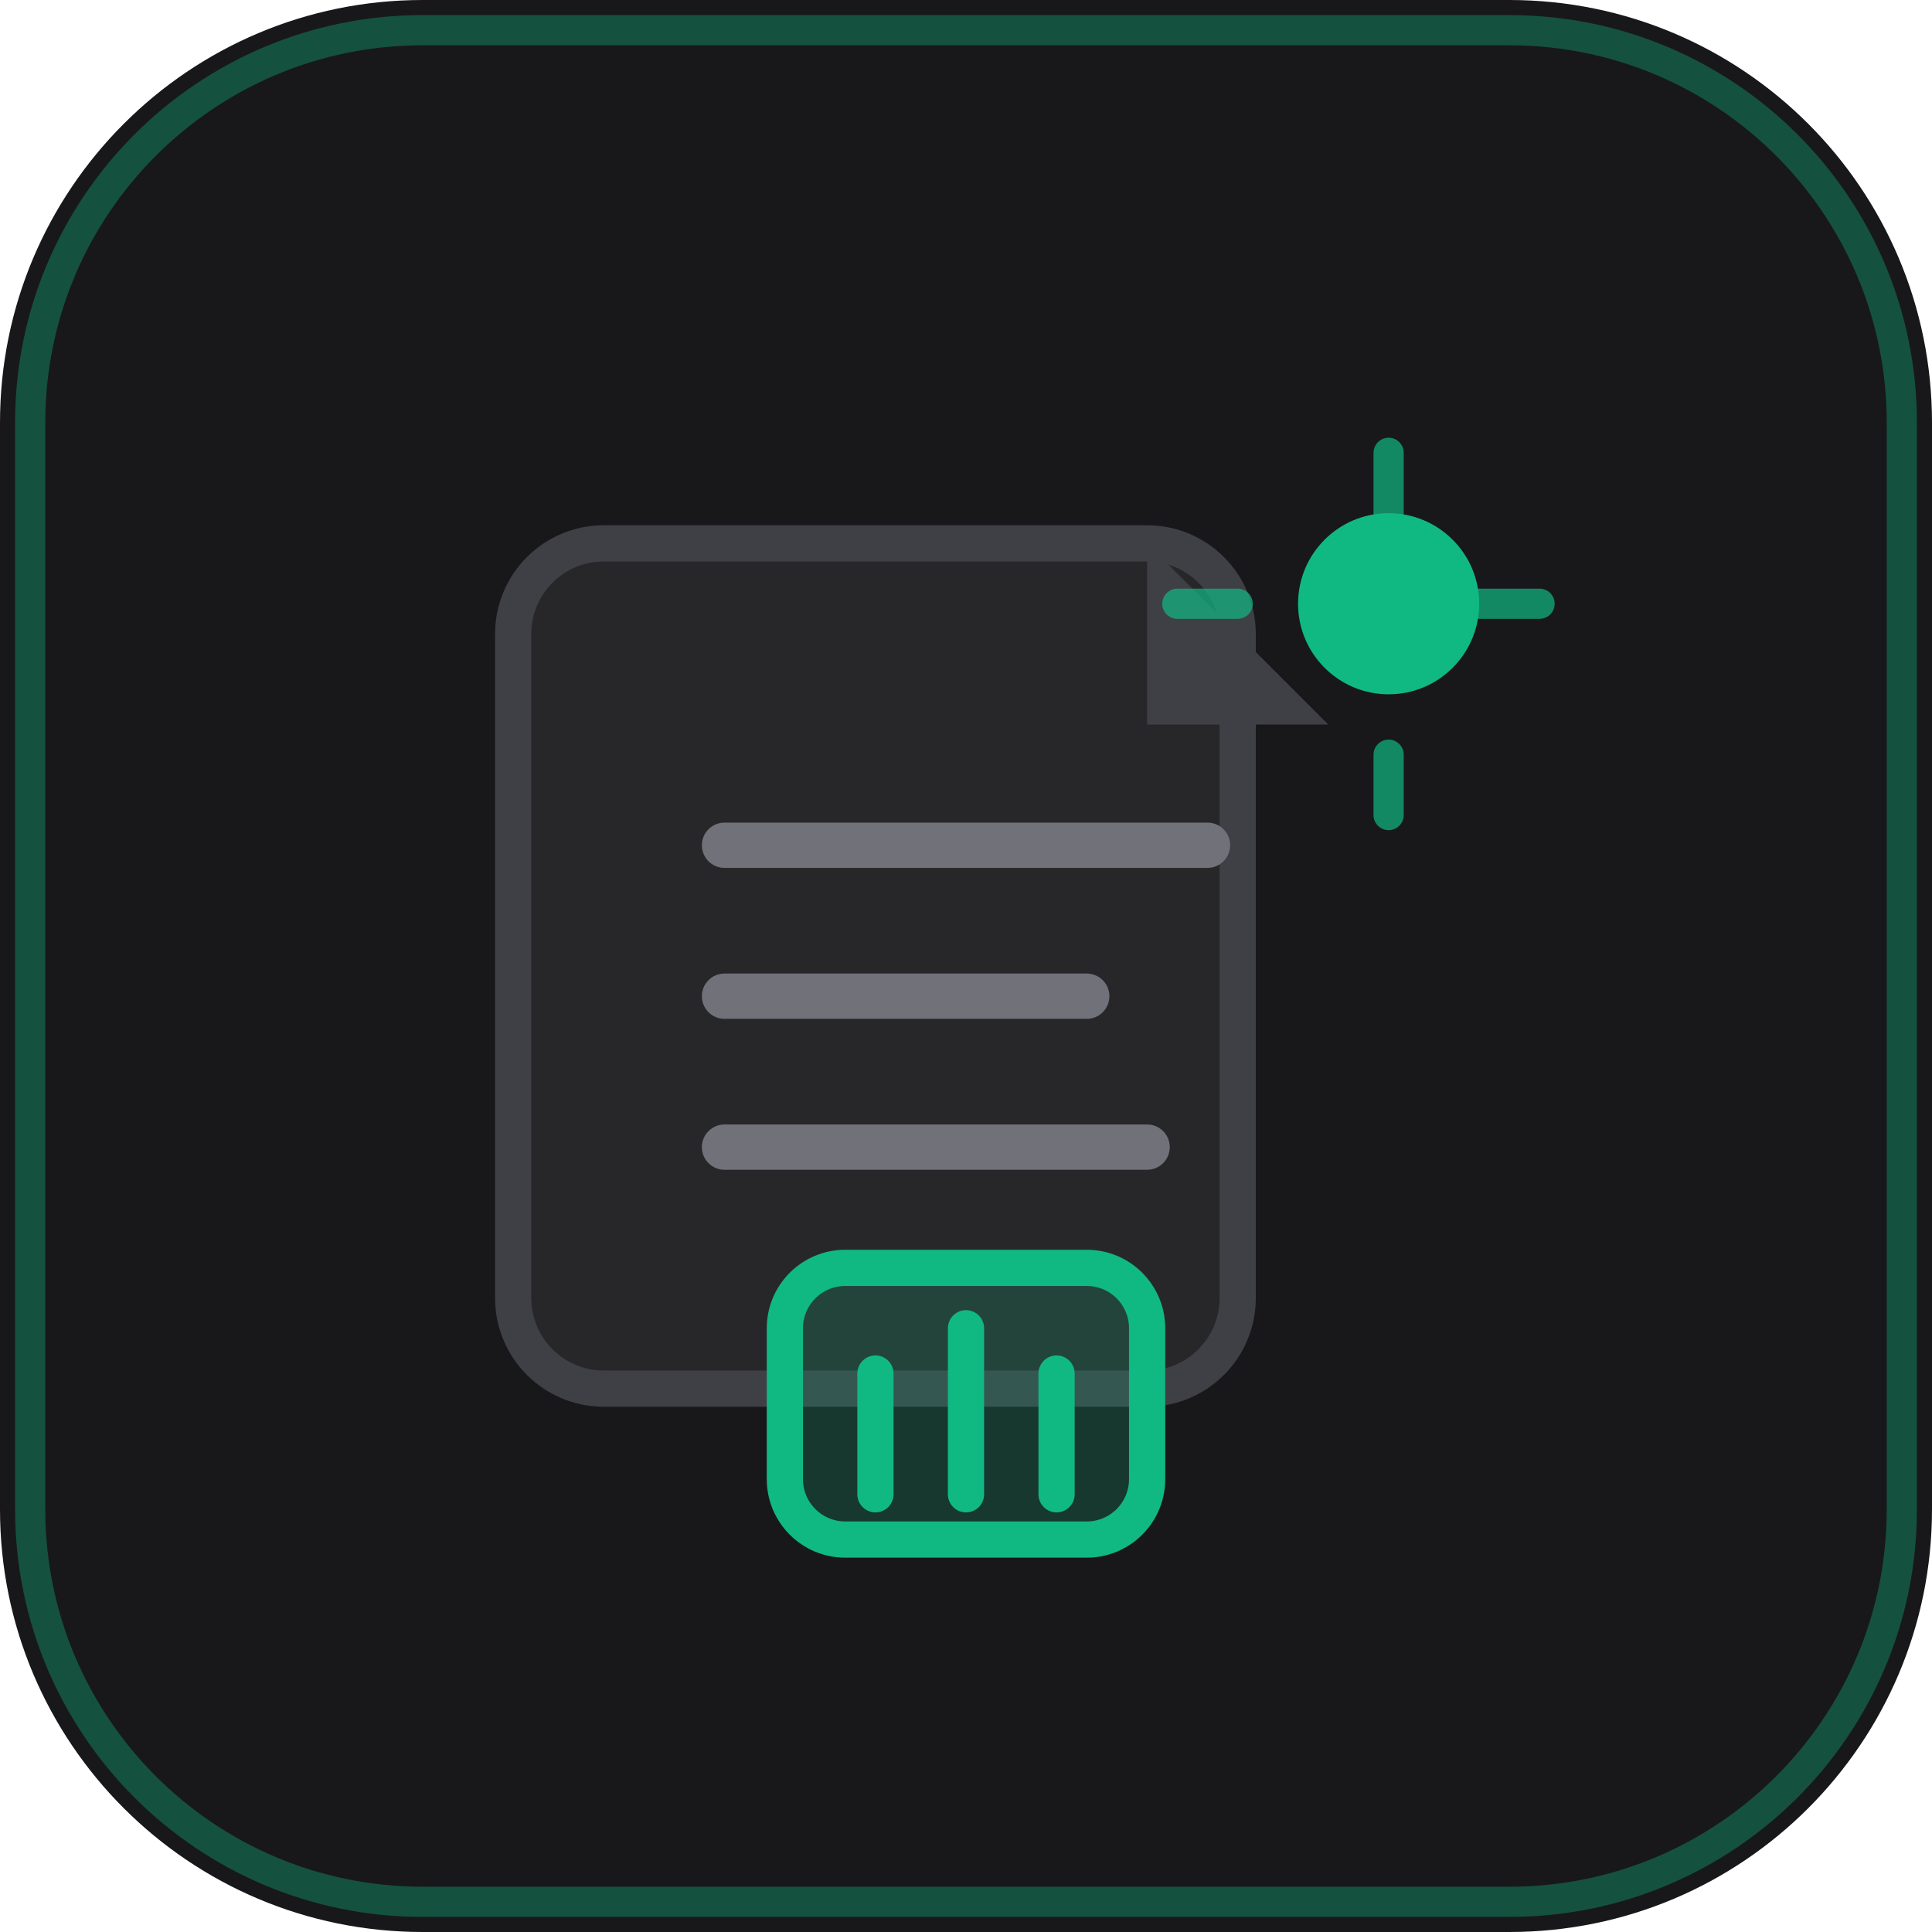
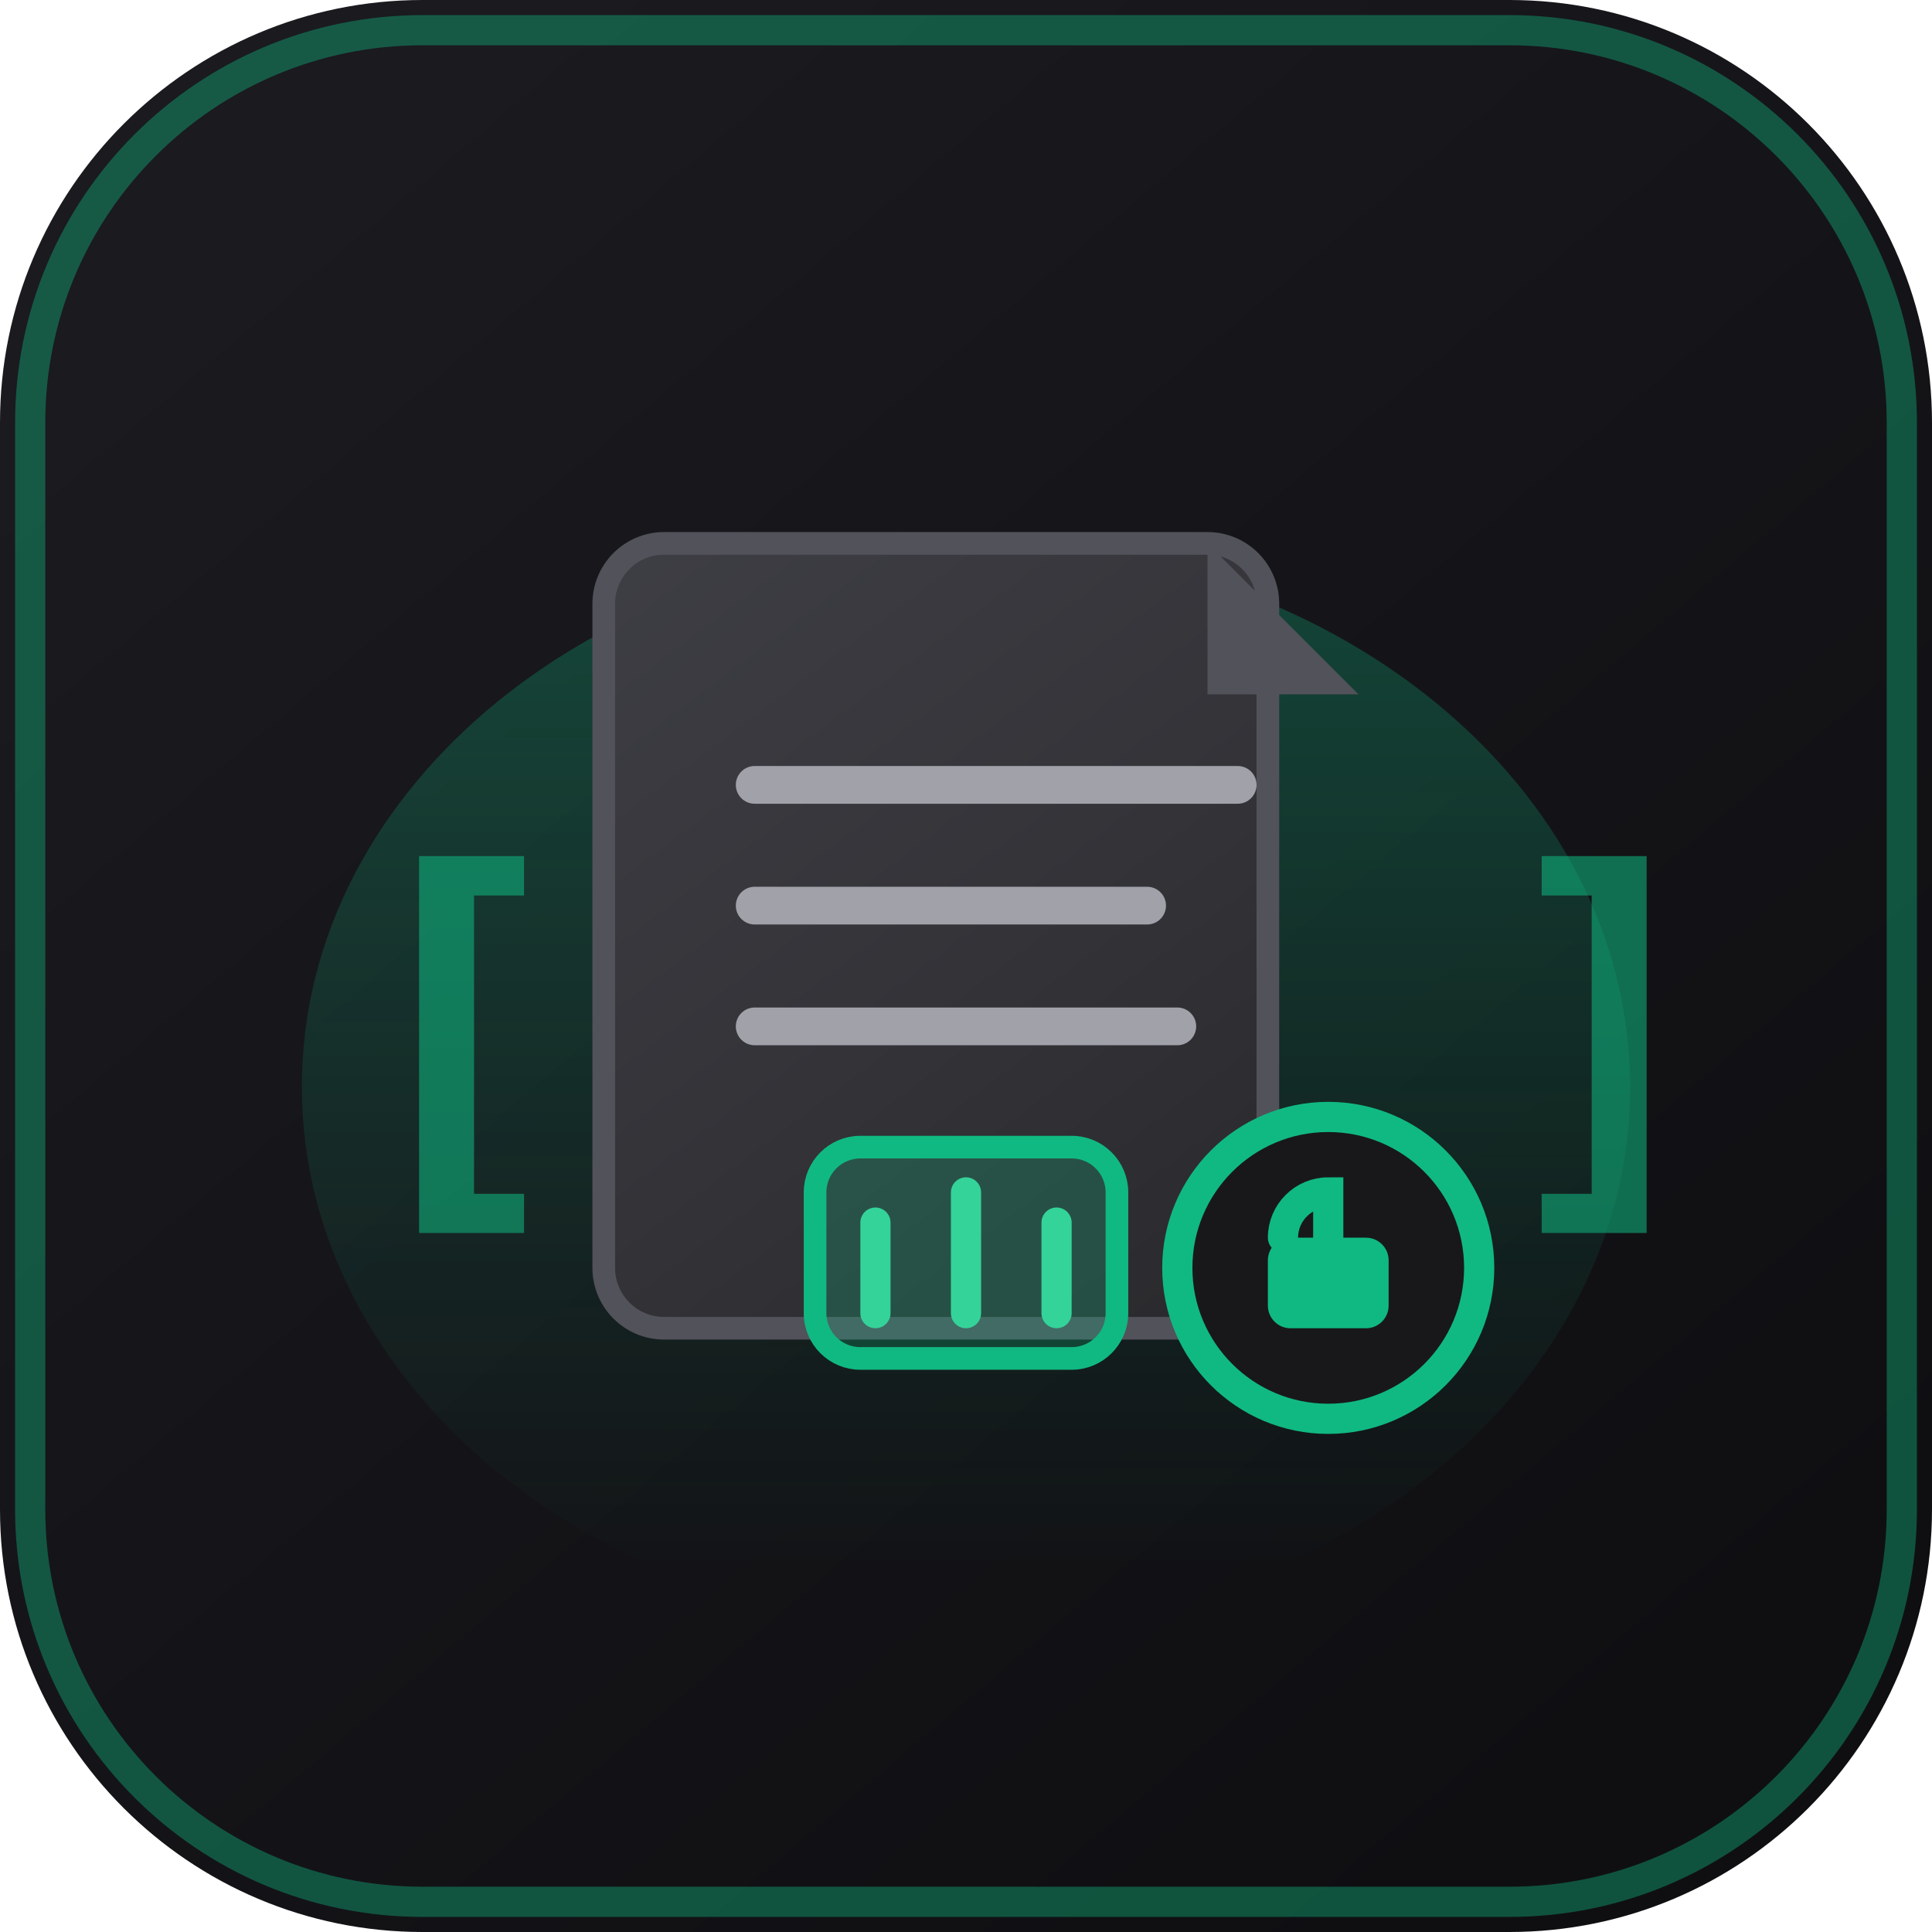
- <svg xmlns="http://www.w3.org/2000/svg" viewBox="0 0 64 64" fill="none" role="img" aria-label="PrivateAI Box">
-   <rect width="64" height="64" rx="14" fill="#18181b" />
-   <rect x="1" y="1" width="62" height="62" rx="13" stroke="#10b981" stroke-opacity="0.35" stroke-width="1" />
-   <path d="M20 18h18a3 3 0 0 1 3 3v22a3 3 0 0 1-3 3H20a3 3 0 0 1-3-3V21a3 3 0 0 1 3-3Z" fill="#27272a" stroke="#3f3f46" stroke-width="1.2" />
-   <path d="M38 18v6h6l-6-6Z" fill="#3f3f46" />
-   <path d="M24 28h16M24 33h12M24 38h14" stroke="#71717a" stroke-width="1.5" stroke-linecap="round" />
-   <rect x="26" y="42" width="12" height="9" rx="2" fill="#10b981" fill-opacity="0.2" stroke="#10b981" stroke-width="1.2" />
-   <path d="M29 45.5v4M32 44v5.5M35 45.5v4" stroke="#10b981" stroke-width="1.2" stroke-linecap="round" />
-   <circle cx="46" cy="20" r="3" fill="#10b981" />
-   <path d="M46 17v-2M46 25v2M49 20h2M41 20h-2" stroke="#10b981" stroke-width="1" stroke-linecap="round" opacity="0.7" />
+ <svg xmlns="http://www.w3.org/2000/svg" viewBox="0 0 128 128" fill="none" role="img" aria-label="CiteVault">
+   <defs>
+     <linearGradient id="bg" x1="20" y1="12" x2="108" y2="116" gradientUnits="userSpaceOnUse">
+       <stop stop-color="#1a1a1f" />
+       <stop offset="1" stop-color="#0f0f12" />
+     </linearGradient>
+     <linearGradient id="glow" x1="64" y1="24" x2="64" y2="104" gradientUnits="userSpaceOnUse">
+       <stop stop-color="#10b981" stop-opacity="0.35" />
+       <stop offset="1" stop-color="#10b981" stop-opacity="0" />
+     </linearGradient>
+     <linearGradient id="doc" x1="40" y1="32" x2="88" y2="96" gradientUnits="userSpaceOnUse">
+       <stop stop-color="#3f3f46" />
+       <stop offset="1" stop-color="#27272a" />
+     </linearGradient>
+   </defs>
+   <rect width="128" height="128" rx="28" fill="url(#bg)" />
+   <rect x="2" y="2" width="124" height="124" rx="26" stroke="#10b981" stroke-opacity="0.4" stroke-width="2" />
+   <ellipse cx="64" cy="72" rx="44" ry="36" fill="url(#glow)" />
+   <text x="22" y="78" fill="#10b981" fill-opacity="0.55" font-family="ui-monospace, monospace" font-size="28" font-weight="700">[</text>
+   <text x="98" y="78" fill="#10b981" fill-opacity="0.55" font-family="ui-monospace, monospace" font-size="28" font-weight="700">]</text>
+   <path d="M44 36h36a4 4 0 0 1 4 4v44a4 4 0 0 1-4 4H44a4 4 0 0 1-4-4V40a4 4 0 0 1 4-4Z" fill="url(#doc)" stroke="#52525b" stroke-width="1.5" />
+   <path d="M80 36v10h10l-10-10Z" fill="#52525b" />
+   <path d="M50 52h32M50 60h26M50 68h28" stroke="#a1a1aa" stroke-width="2.5" stroke-linecap="round" />
+   <rect x="54" y="76" width="20" height="14" rx="3" fill="#10b981" fill-opacity="0.25" stroke="#10b981" stroke-width="1.5" />
+   <path d="M58 81v6M64 79v8M70 81v6" stroke="#34d399" stroke-width="2" stroke-linecap="round" />
+   <circle cx="88" cy="84" r="10" fill="#18181b" stroke="#10b981" stroke-width="2" />
+   <rect x="84" y="82" width="8" height="6" rx="1.5" fill="#10b981" />
+   <path d="M88 82v-3a3 3 0 0 0-3 3" stroke="#10b981" stroke-width="2" stroke-linecap="round" fill="none" />
</svg>
